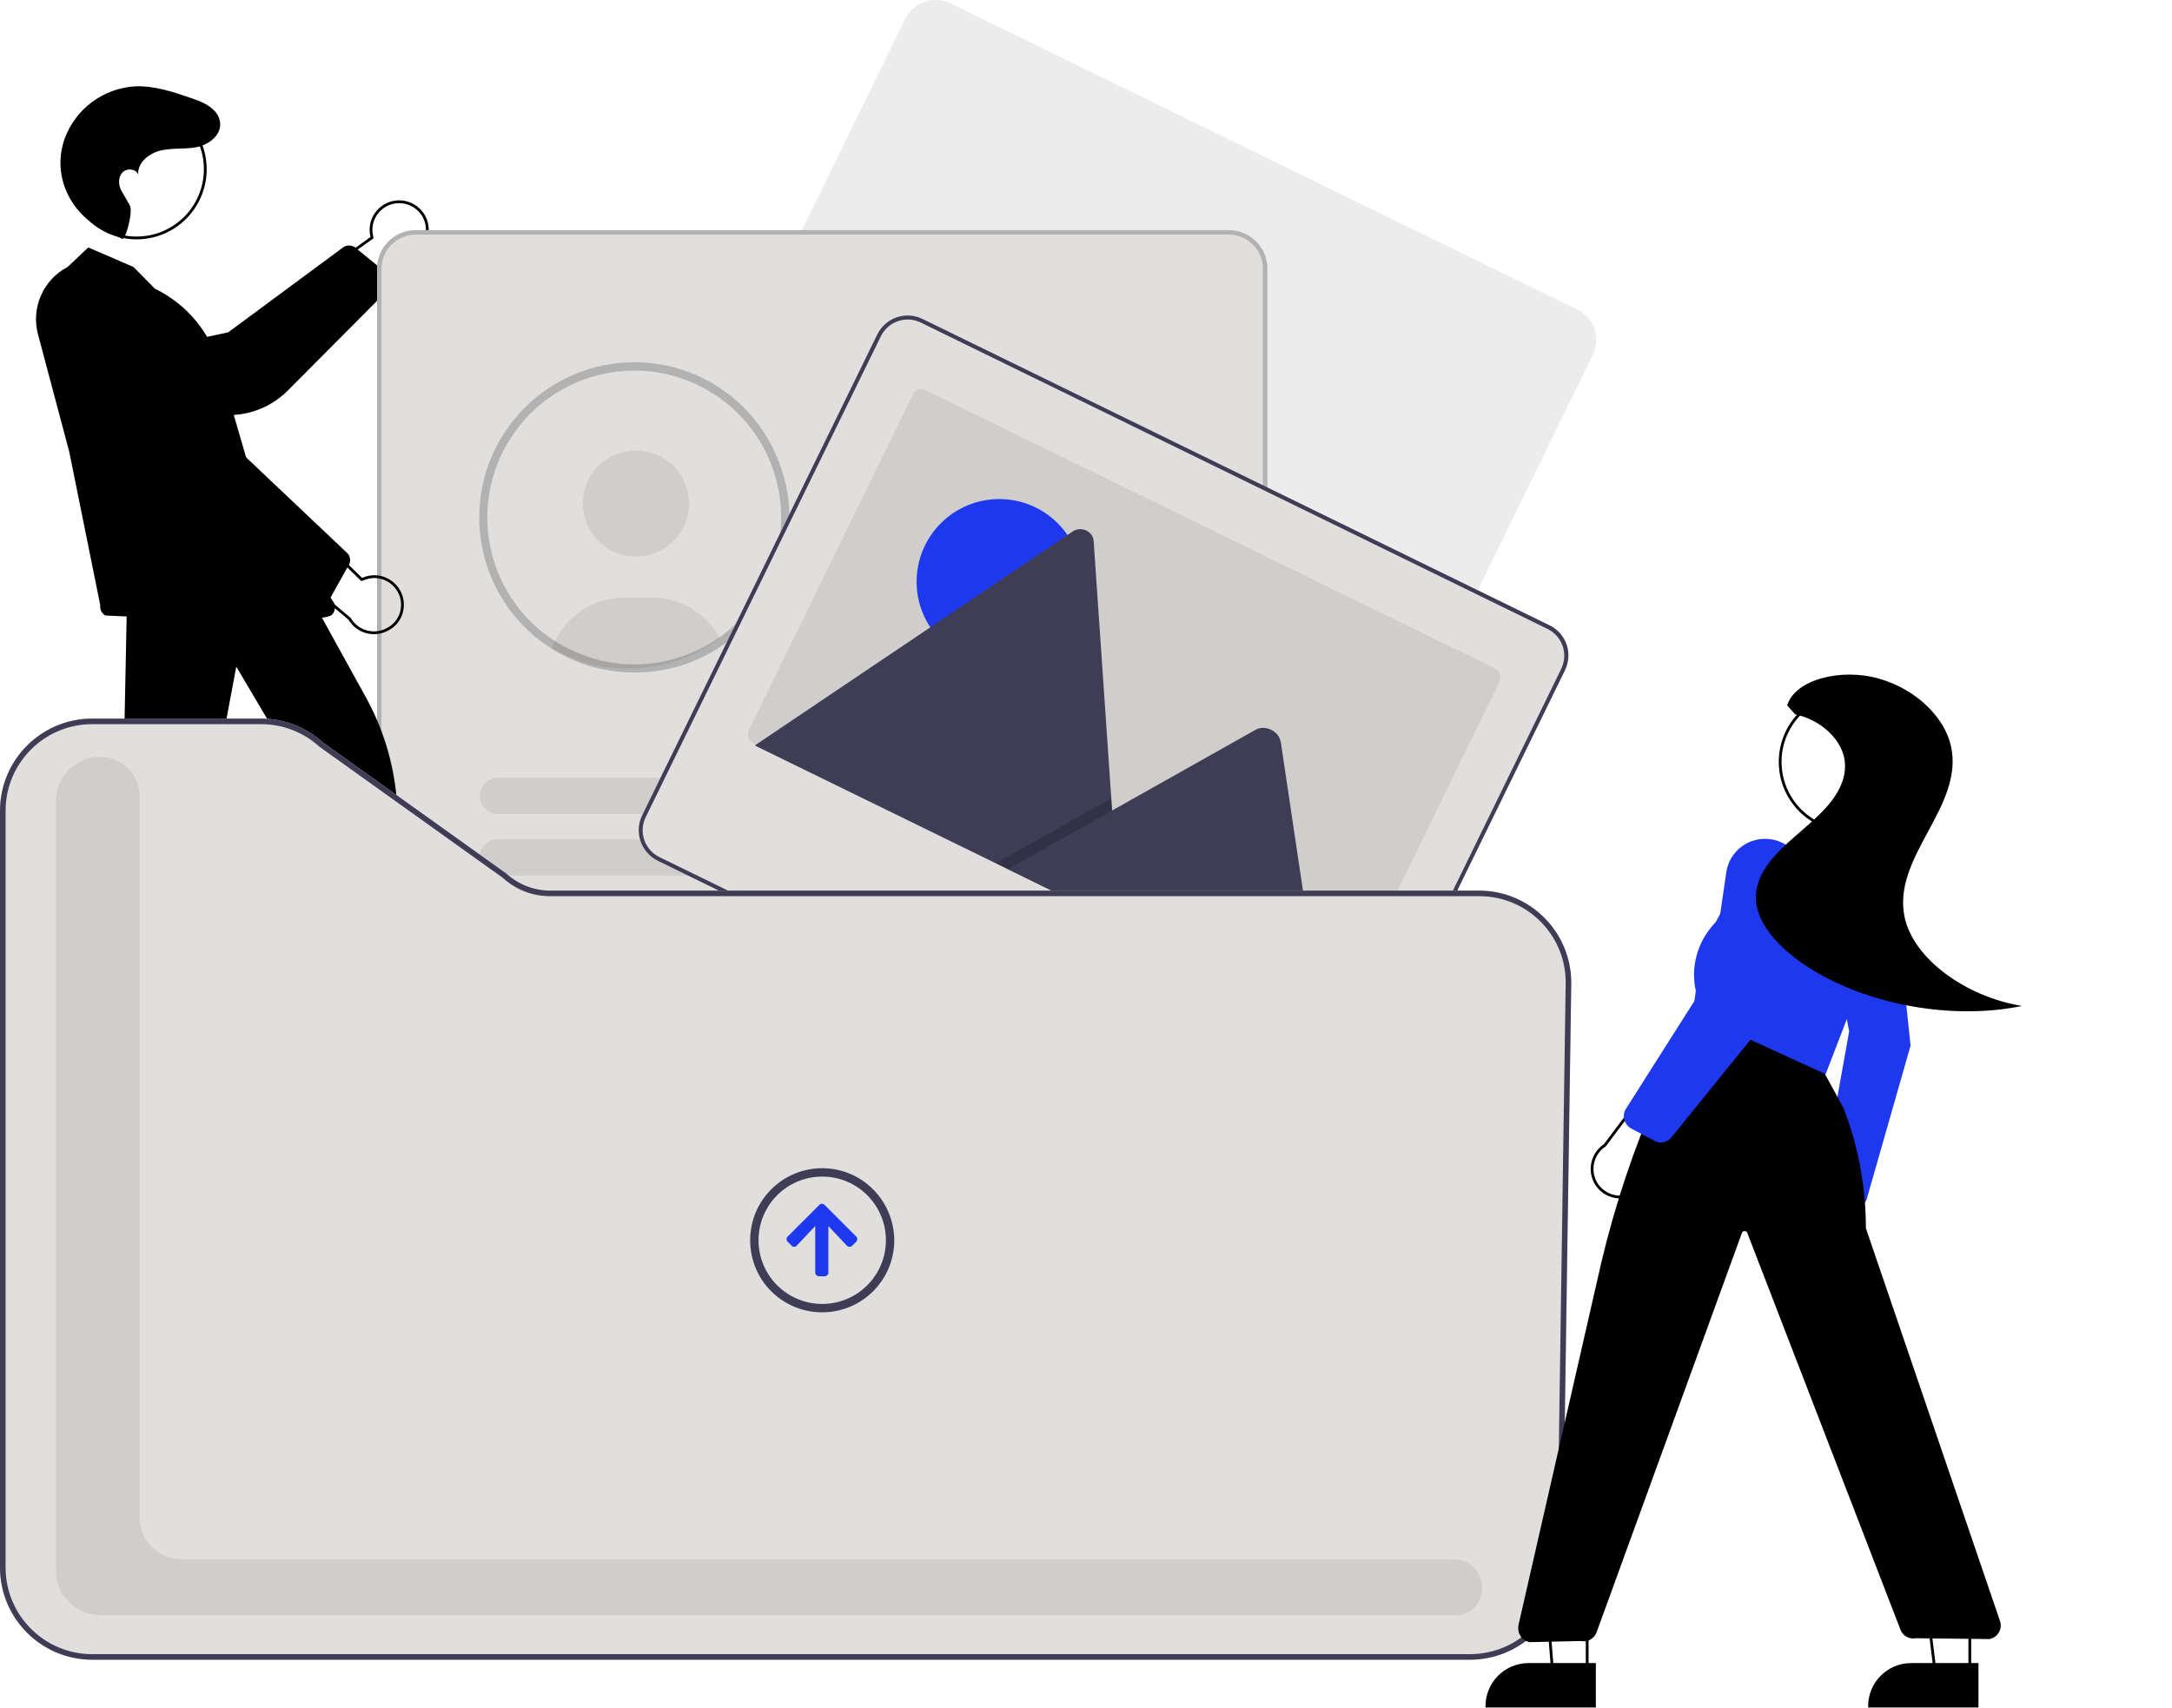
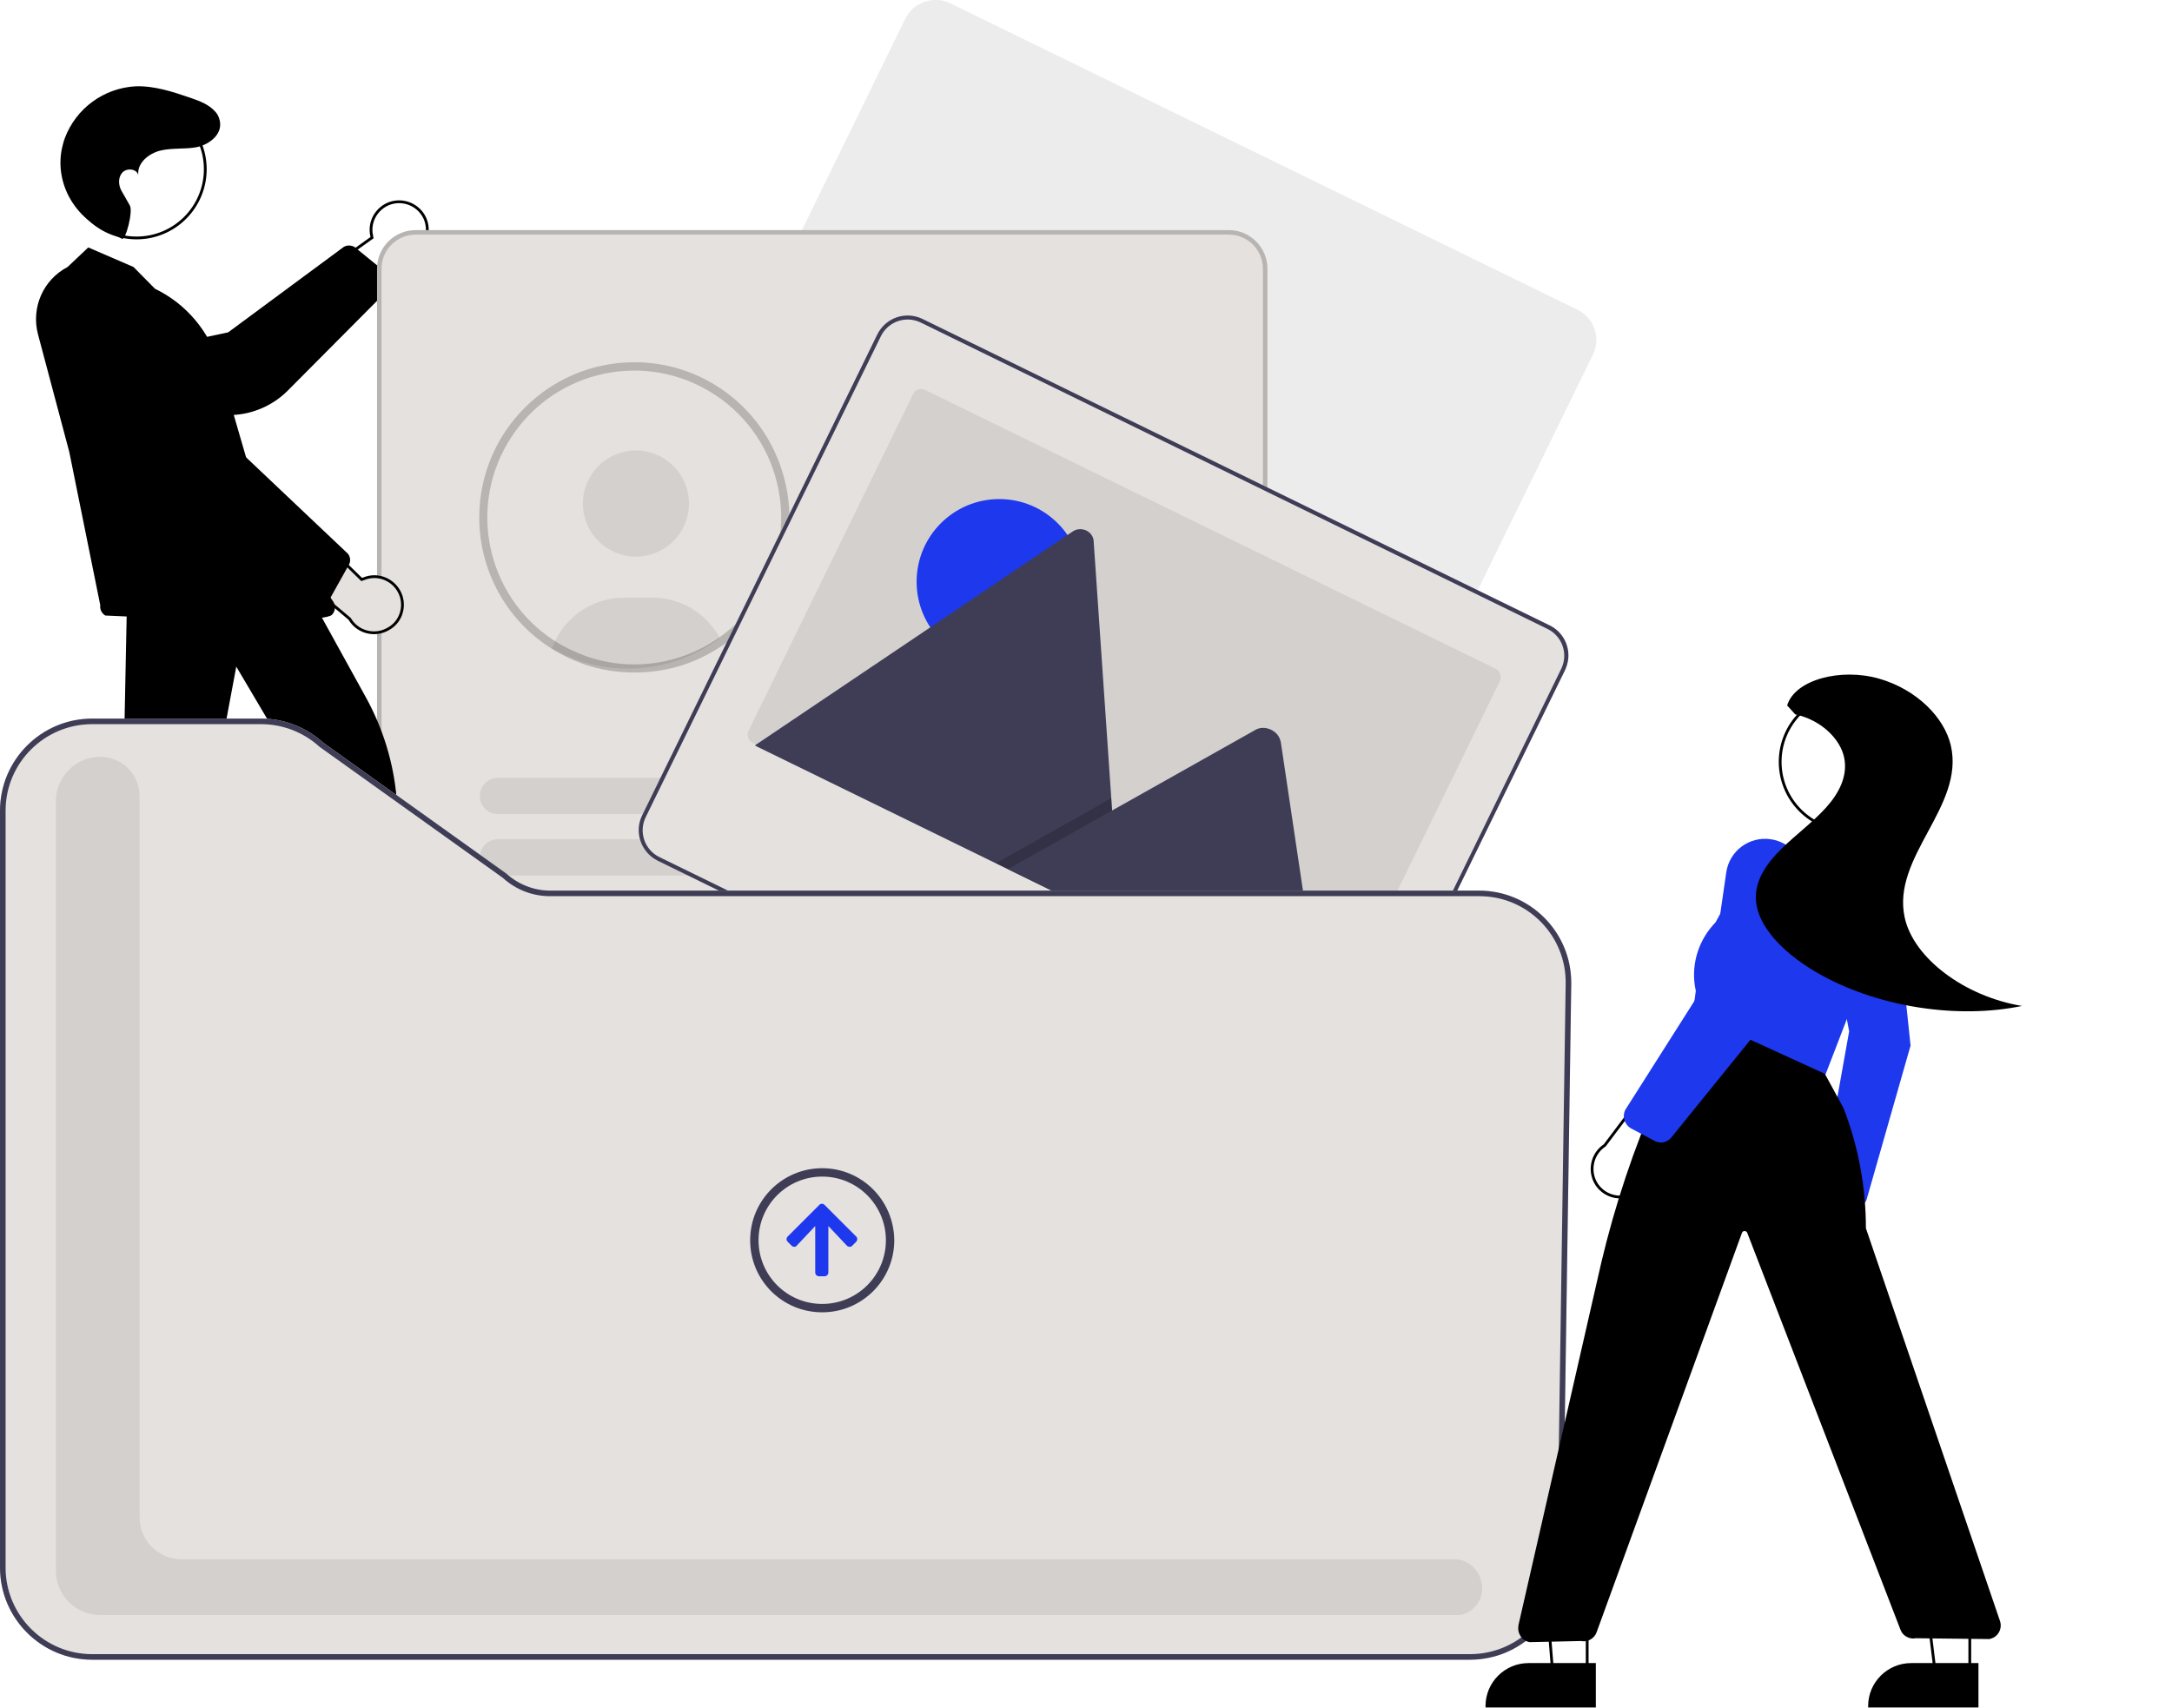
<svg xmlns="http://www.w3.org/2000/svg" version="1.1" id="Layer_1" x="0px" y="0px" viewBox="0 0 777.7 611.4" style="enable-background:new 0 0 777.7 611.4;" xml:space="preserve">
  <style type="text/css">
	.st0{fill:none;stroke:#000000;stroke-miterlimit:10;}
	.st1{opacity:7.500000e-02;}
- 	.st2{fill:#E0DFDE;}
+ 	.st2{fill:#E5E1DF;}
	.st3{opacity:0.2;}
	.st4{fill:#F2F2F2;}
	.st5{fill:#3F3D56;}
	.st6{fill:#1D38ED;}
	.st7{opacity:0.2;enable-background:new    ;}
+ 	.st8{fill:#E5E1DF;stroke:#000000;stroke-miterlimit:10;}
</style>
  <path class="st0" d="M141.8,72.3c-5.5,0.6-9.5,5.6-8.9,11.1c0.1,0.6,0.2,1.2,0.3,1.7l-29.1,20.8l17.3,6.7l25-20.8  c5.2-1.9,7.9-7.7,6-13C150.8,74.5,146.4,71.8,141.8,72.3L141.8,72.3z" />
  <path d="M139.1,103.6L103,139.9c-4.9,4.9-11.5,8-18.4,8.6L40,152.6c-3.3,0.3-6.6-0.7-9.1-2.9c-5.1-4.3-5.8-11.8-1.5-16.9  c1.7-2.1,4.1-3.5,6.8-4.1l45.5-9.7l41.4-30.6c1.2-0.7,2.6-0.6,3.8,0l11.3,9.2c1.4,0.8,2.1,2.3,1.9,3.9  C140,102.4,139.6,103.1,139.1,103.6z" />
  <path class="st1" d="M571.5,123.1c0.6-5.1-2.1-10-6.7-12.2L340.3,1.2c-6-2.9-13.2-0.5-16.2,5.6v0l0,0L239.9,179  c-2.9,6-0.4,13.2,5.6,16.2l224.4,109.7c6,2.9,13.2,0.4,16.2-5.6l84.2-172.2C570.9,125.9,571.3,124.5,571.5,123.1z" />
  <path class="st2" d="M440,505.4H148.8c-7.6,0-13.8-6.2-13.8-13.8V96.2c0-7.6,6.2-13.8,13.8-13.8H440c7.6,0,13.8,6.2,13.8,13.8v395.3  C453.8,499.2,447.6,505.4,440,505.4z" />
  <circle class="st1" cx="227.7" cy="180.3" r="19" />
  <path class="st1" d="M197.6,232.2c2.7,1.5,5.5,2.8,8.4,3.9l0.5,0.2c5.9,2.1,12,3.1,18.2,3.1c1.2,0,2.4,0,3.6-0.1  c2.7-0.2,5.4-0.5,8.1-1.1c1.5-0.3,2.9-0.7,4.3-1.1c0.3-0.1,0.7-0.2,1-0.3c5.8-1.9,11.2-4.7,16.1-8.3c-0.4-0.7-0.8-1.5-1.3-2.1  c-5.1-7.8-13.7-12.4-23-12.4h-10c-10.8,0-20.6,6.3-25,16.1C198.2,230.6,197.9,231.4,197.6,232.2z" />
  <path class="st3" d="M227.2,129.7c-30.7,0-55.6,24.9-55.6,55.6c0,19.9,10.6,38.2,27.8,48.1c2.8,1.6,5.8,3,8.8,4.1l0.5,0.2  c5.9,2.1,12.1,3.1,18.4,3.1c1.2,0,2.4,0,3.6-0.1c2.8-0.2,5.5-0.5,8.2-1.1c1.5-0.3,3-0.7,4.4-1.1c0.3-0.1,0.7-0.2,1-0.3  c29.2-9.5,45.1-40.9,35.6-70C272.5,145.2,251.2,129.7,227.2,129.7L227.2,129.7z M259.4,226.9c-4.8,3.7-10.2,6.5-15.9,8.4  c-0.3,0.1-0.6,0.2-1,0.3c-1.3,0.4-2.7,0.8-4.2,1.1c-2.6,0.6-5.1,0.9-7.8,1.1c-1.1,0.1-2.3,0.1-3.4,0.1c-5.9,0-11.8-1-17.4-3  l-0.5-0.2c-3-1.1-6-2.5-8.8-4.1c-25-14.7-33.4-47-18.6-72c14.7-25,47-33.4,72-18.6c25,14.7,33.4,47,18.6,72  C269.1,217.8,264.7,222.8,259.4,226.9L259.4,226.9z" />
  <path class="st4" d="M153.5,351.6" />
  <path class="st3" d="M440,505.4H148.8c-7.6,0-13.8-6.2-13.8-13.8V96.2c0-7.6,6.2-13.8,13.8-13.8H440c7.6,0,13.8,6.2,13.8,13.8v395.3  C453.8,499.2,447.6,505.4,440,505.4z M148.8,84c-6.7,0-12.2,5.5-12.2,12.2v395.3c0,6.7,5.5,12.2,12.2,12.2H440  c6.7,0,12.2-5.5,12.2-12.2V96.2c0-6.7-5.5-12.2-12.2-12.2L148.8,84z" />
  <path class="st1" d="M383.6,185.1h-82.4c-3.6,0-6.5-2.9-6.5-6.5c0-3.6,2.9-6.5,6.5-6.5c0,0,0,0,0,0h82.4c3.6,0,6.5,2.9,6.5,6.5  C390.1,182.2,387.2,185.1,383.6,185.1C383.6,185.1,383.6,185.1,383.6,185.1z" />
  <path class="st1" d="M410.5,207.1H301.2c-3.6,0-6.5-2.9-6.5-6.5c0-3.6,2.9-6.5,6.5-6.5c0,0,0,0,0,0h109.3c3.6,0,6.5,2.9,6.5,6.5  C417,204.2,414.1,207.1,410.5,207.1z" />
  <path class="st1" d="M383.5,291.5H178.3c-3.6,0-6.5-2.9-6.5-6.5c0-3.6,2.9-6.5,6.5-6.5c0,0,0,0,0,0h205.2c3.6,0,6.5,2.9,6.5,6.5  C390,288.5,387.1,291.5,383.5,291.5C383.5,291.5,383.5,291.5,383.5,291.5z" />
  <path class="st1" d="M410.4,313.5H178.3c-3.6,0-6.5-2.9-6.5-6.5c0-3.6,2.9-6.5,6.5-6.5c0,0,0,0,0,0h232.1c3.6,0,6.5,2.9,6.5,6.5  C416.9,310.6,414,313.5,410.4,313.5z" />
  <path class="st1" d="M383.5,364H178.3c-3.6,0-6.5-2.9-6.5-6.5c0-3.6,2.9-6.5,6.5-6.5c0,0,0,0,0,0h205.2c3.6,0,6.5,2.9,6.5,6.5  C390,361.1,387.1,364,383.5,364C383.5,364,383.5,364,383.5,364z" />
  <path class="st1" d="M410.4,386H178.3c-3.6,0-6.5-2.9-6.5-6.5c0-3.6,2.9-6.5,6.5-6.5h232.1c3.6,0,6.5,2.9,6.5,6.5  C416.9,383.1,414,386,410.4,386C410.4,386,410.4,386,410.4,386z" />
  <path class="st1" d="M383.5,436.6H178.3c-3.6,0-6.5-2.9-6.5-6.5c0-3.6,2.9-6.5,6.5-6.5h205.2c3.6,0,6.5,2.9,6.5,6.5  C390,433.7,387.1,436.6,383.5,436.6C383.5,436.6,383.5,436.6,383.5,436.6z" />
  <path class="st1" d="M410.4,458.6H178.3c-3.6,0-6.5-2.9-6.5-6.5c0-3.6,2.9-6.5,6.5-6.5h232.1c3.6,0,6.5,2.9,6.5,6.5  C416.9,455.7,414,458.6,410.4,458.6z" />
  <path class="st2" d="M561.5,236.1c0.6-5.1-2.1-10-6.7-12.2L330.3,114.2c-6-2.9-13.2-0.5-16.2,5.6l0,0l0,0L229.9,292  c-2.9,6-0.4,13.2,5.6,16.2l224.4,109.7c6,2.9,13.2,0.4,16.2-5.6l84.2-172.2C560.9,238.9,561.3,237.5,561.5,236.1z" />
  <path class="st5" d="M561.5,236.1c0.6-5.1-2.1-10-6.7-12.2L330.3,114.2c-6-2.9-13.2-0.5-16.2,5.6l0,0l0,0L229.9,292  c-2.9,6-0.4,13.2,5.6,16.2l224.4,109.7c6,2.9,13.2,0.4,16.2-5.6l84.2-172.2C560.9,238.9,561.3,237.5,561.5,236.1z M474.9,411.7  c-2.6,5.3-9,7.5-14.3,4.9L236.1,306.9c-5.3-2.6-7.5-9-4.9-14.3l84.2-172.2c2.6-5.3,9-7.5,14.3-4.9l224.4,109.7  c5.3,2.6,7.5,9,4.9,14.3L474.9,411.7z" />
  <path class="st1" d="M537,244l-58.8,120.3c-0.8,1.7-2.8,2.4-4.5,1.5h0L269.6,266c-0.1-0.1-0.3-0.2-0.4-0.2c-1.4-0.9-1.9-2.8-1.1-4.3  l58.8-120.3c0.8-1.7,2.8-2.4,4.5-1.5l0,0l204.2,99.8C537.1,240.3,537.8,242.3,537,244L537,244L537,244z" />
  <circle class="st6" cx="357.8" cy="208.3" r="29.6" />
  <path class="st5" d="M401.1,330.9l-130.3-63.7c-0.2-0.1-0.3-0.2-0.5-0.3l113.8-76.6c2.2-1.5,5.2-0.9,6.7,1.2  c0.5,0.7,0.8,1.6,0.8,2.4l6.3,91.9l0.3,4.4L401.1,330.9z" />
  <polygon class="st7" points="401,330.9 356.6,309.1 393.9,288.1 396.6,286.5 397.9,285.8 398.2,290.2 " />
  <path class="st5" d="M473.6,366.3l-112.7-55.1l37.3-21l2.7-1.5l48.7-27.4c3.2-1.8,7.8,0.2,8.8,3.7c0.1,0.2,0.1,0.5,0.2,0.7  L473.6,366.3z" />
  <polygon class="st0" points="125.8,376.8 138.1,376.8 143.9,329.5 125.8,329.5 " />
  <path d="M122.7,372.8l24.1,0h0c8.5,0,15.4,6.9,15.4,15.4c0,0,0,0,0,0v0.5l-39.5,0L122.7,372.8z" />
  <polygon class="st0" points="30.6,369 43.3,371.5 58.9,323.7 40.1,320 " />
  <path d="M28.1,364.2l25,4.9l0,0c8.8,1.7,14.5,10.3,12.8,19.1c0,0,0,0,0,0l-0.1,0.5l-41-8L28.1,364.2z" />
-   <path class="st0" d="M143.7,213.7c-1.6-5.3-7.2-8.4-12.5-6.8c-0.6,0.2-1.1,0.4-1.7,0.6l-25.6-25l-3.5,18.2l24.8,20.9  c2.8,4.8,9,6.4,13.8,3.6C143.1,223,145,218.2,143.7,213.7L143.7,213.7z" />
+   <path class="st8" d="M143.7,213.7c-1.6-5.3-7.2-8.4-12.5-6.8c-0.6,0.2-1.1,0.4-1.7,0.6l-25.6-25l-3.5,18.2l24.8,20.9  c2.8,4.8,9,6.4,13.8,3.6C143.1,223,145,218.2,143.7,213.7L143.7,213.7z" />
  <circle class="st0" cx="48.9" cy="60.6" r="24.6" />
  <path d="M43.7,85.5c1.3,0.6,4-9.8,2.8-11.9c-1.8-3.1-1.7-3.1-2.9-5.1s-1.4-4.8,0.1-6.6s5.1-1.6,5.8,0.7c-0.4-4.3,3.8-7.7,8-8.7  s8.6-0.4,12.9-1.2c4.9-1,10-5.1,8-10.5c-0.3-0.9-0.8-1.7-1.5-2.4c-2.3-2.5-5.4-3.6-8.5-4.7c-6.4-2.2-13-4.4-19.8-4.2  c-11.4,0.6-21.4,7.9-25.4,18.6c-0.5,1.3-0.8,2.7-1.1,4C19.7,66,27,78.3,38.8,83.1L43.7,85.5z" />
  <path d="M37.7,220.4c-1.3-0.8-2-2.2-1.8-3.7l-11.1-54.9l-11.2-42.1h0c-2.5-9.5,1.8-19.5,10.6-24.1l7.4-7l16.2,7l7.7,7.8  c11.2,5.4,19.5,15.3,23,27.3l12.3,42.3l28.5,42.4c1,1.5,0.8,3.4-0.4,4.7C115,224.3,37.7,220.4,37.7,220.4z" />
  <path d="M112.4,216.5l-42.1-29.1c-5.7-4-9.9-9.9-11.7-16.6l-11.8-43.2c-0.9-3.2-0.4-6.6,1.2-9.5c3.3-5.7,10.6-7.7,16.4-4.4  c2.4,1.3,4.2,3.5,5.2,6l17.5,43.1l37.4,35.4c0.9,1,1.1,2.5,0.6,3.7l-7.1,12.7c-0.5,1.5-1.9,2.5-3.5,2.5  C113.7,217.2,113,217,112.4,216.5z" />
  <path d="M25,361.7c-0.7-1-0.9-2.3-0.4-3.4L44,287.6l1.4-69.3l65.5-4.5l0.3,0l19.7,35.7c6.2,11.2,10,23.5,11.1,36.2l6.5,71.2  c0.2,2-1.2,3.8-3.3,4.1l-19.7,1.9c-2,0.2-3.8-1.1-4.1-3.1l-8-72.4l-28.8-48.7L75,290l-20.1,70.9c-0.5,1.4-1.9,2.4-3.5,2.4l-23.4,0  C26.9,363.3,25.7,362.7,25,361.7z" />
  <path class="st2" d="M526.5,594.3H33c-18.2,0-33-14.8-33-33v-271c0-18.2,14.8-33,33-33h60.5c8.2,0,16.1,3.1,22.2,8.6l65.6,46.9  c4.3,3.9,9.9,6.1,15.7,6.1h332.6c18.2,0,33,14.8,33,33c0,0.2,0,0.3,0,0.5l-3.1,209.5C559.1,579.8,544.5,594.2,526.5,594.3z" />
  <path class="st1" d="M522.1,578.3H35.9c-8.8,0-15.9-7.1-15.9-15.9V286.9c0-8.8,7.1-15.9,15.9-15.9c7.8,0,14.1,6.3,14.1,14.1v258.3  c0,8.2,6.7,14.9,14.9,14.9h455.5c4.7-0.1,8.7,3.1,9.9,7.6c1.3,4.3-0.5,8.9-4.3,11.2C524.9,577.8,523.5,578.3,522.1,578.3z" />
  <path class="st6" d="M283.4,446l-1.3-1.3c-0.6-0.5-0.6-1.4-0.1-1.9c0,0,0,0,0.1-0.1l11.2-11.2c0.5-0.6,1.4-0.6,1.9-0.1l0,0  c0,0,0,0,0.1,0.1l11.2,11.2c0.6,0.5,0.6,1.4,0,2l0,0l0,0l-1.3,1.3c-0.5,0.6-1.4,0.6-2,0l0,0l0,0l-6.6-7v16.6c0,0.8-0.6,1.4-1.4,1.4  c0,0,0,0,0,0l0,0h-1.9c-0.8,0-1.4-0.6-1.4-1.4l0,0l0,0V439l-6.6,7C284.9,446.6,284,446.6,283.4,446L283.4,446L283.4,446z" />
  <path class="st5" d="M294.4,421.3c12.6,0,22.8,10.2,22.8,22.8c0,12.6-10.2,22.8-22.8,22.8c-12.6,0-22.8-10.2-22.8-22.8l0,0l0,0  C271.6,431.5,281.8,421.3,294.4,421.3 M294.4,418.3c-14.2,0-25.8,11.5-25.8,25.8s11.5,25.8,25.8,25.8c14.2,0,25.8-11.5,25.8-25.8  c0,0,0,0,0,0l0,0C320.1,429.8,308.6,418.3,294.4,418.3z" />
  <path class="st5" d="M526.5,594.3H33c-18.2,0-33-14.8-33-33v-271c0-18.2,14.8-33,33-33h60.5c8.2,0,16.1,3.1,22.2,8.6l65.6,46.9  c4.3,3.9,9.9,6.1,15.7,6.1h332.6c18.2,0,33,14.8,33,33c0,0.2,0,0.3,0,0.5l-3.1,209.5C559.1,579.8,544.5,594.2,526.5,594.3z   M33,259.3c-17.1,0-31,13.9-31,31v271c0,17.1,13.9,31,31,31h493.5c16.9-0.1,30.7-13.6,31-30.5l3.1-209.5  c0.3-17.1-13.4-31.2-30.5-31.4c-0.2,0-0.3,0-0.5,0H197c-6.3,0-12.3-2.3-17-6.6l-65.6-46.9c-5.7-5.2-13.2-8.1-20.9-8.1H33z" />
  <polygon class="st0" points="568.3,599.6 556,599.6 552.2,552.3 568.3,552.3 " />
  <path d="M571.4,611.4l-39.5,0v-0.5c0-8.5,6.9-15.4,15.4-15.4c0,0,0,0,0,0h0l24.1,0L571.4,611.4z" />
  <polygon class="st0" points="705.3,599.6 693,599.6 687.2,552.3 705.3,552.3 " />
  <path d="M708.4,611.4l-39.5,0v-0.5c0-8.5,6.9-15.4,15.4-15.4c0,0,0,0,0,0h0l24.1,0L708.4,611.4z" />
  <path class="st0" d="M665,453.4c3.5-4.1,3.6-10.1,0.3-14.3c-0.3-0.4-0.7-0.8-1.1-1.1l9.2-34.1L658,409l-6.4,31.6  c-2.2,4-1.8,8.9,1,12.4c2.6,3.5,7.6,4.2,11.1,1.5C664.2,454.2,664.6,453.8,665,453.4z" />
  <path class="st6" d="M664.4,432.4c-0.2,0-0.4,0-0.6,0l-8-1.2c-1.3-0.2-2.4-1-3-2.1c-0.7-1.2-0.9-2.5-0.7-3.9l10-55.9l-6.8-35.9  c-1.3-6.9,2.1-13.9,7.9-16.2c3.5-1.4,7.5-0.9,10.5,1.3c3.2,2.5,5.3,6.2,5.6,10.2l4.8,45.8l-0.1,0.2L668.5,429  C668.1,430.9,666.4,432.3,664.4,432.4z" />
  <circle class="st0" cx="662" cy="272.8" r="24.6" />
  <path class="st6" d="M649.4,387c-0.6,0-1.2-0.1-1.8-0.3l-38.8-14.9c-2.2-0.8-3.5-3-3.2-5.3l1.6-11.7c-1.9-8.4,0.5-17.2,6.2-23.6  l0.9-1l11.5-20.9c3.3-5.9,10.7-8.1,16.6-4.9c0,0,0.1,0,0.1,0l20.3,11.3c2.7,1.5,4.7,3.9,5.7,6.8c2.7,8.2,2.5,17.1-0.6,25.2  l-13.9,36.1C653.4,385.7,651.5,387,649.4,387z" />
  <path d="M547.7,588L547.7,588c-2.8-0.5-4.5-3.2-4-5.9c0-0.1,0-0.1,0-0.2l29.7-130c4.9-20.6,11.6-40.7,20.1-60.1l12.7-28.9l47.2,21.6  l6.7,12.3c5.3,13.7,8,28.3,8,43l48,140.6c0.9,2.6-0.5,5.5-3.1,6.3c-0.3,0.1-0.5,0.2-0.8,0.2l-26.3-0.3c-0.2,0-0.5,0.1-0.8,0.1  c-2,0-3.9-1.2-4.6-3.1l-54.9-142.2c-0.2-0.4-0.5-0.6-1-0.6c-0.4,0-0.8,0.3-0.9,0.7l-52,142.9c-0.8,2.3-3.2,3.7-5.6,3.2L547.7,588z" />
  <path class="st0" d="M583.6,428c5.2-1.9,8-7.6,6.1-12.8c-0.2-0.6-0.4-1.1-0.7-1.6l23.5-26.9l-18.4-2.5l-19.5,25.9  c-4.7,3.1-5.9,9.4-2.9,14C574.3,428,579.2,429.6,583.6,428L583.6,428z" />
  <path class="st6" d="M594.7,409.1c-0.8,0-1.6-0.2-2.3-0.6l-8.3-4.4c-2.4-1.3-3.4-4.3-2.1-6.8c0.1-0.1,0.1-0.2,0.2-0.3l30.6-48.2  l5.3-36.4c1.1-7.7,8.2-13,15.9-11.9c7.7,1.1,13,8.2,11.9,15.9c-0.1,0.4-0.1,0.9-0.3,1.3l-10.9,44.8l-36.1,44.6  C597.6,408.4,596.2,409.1,594.7,409.1z" />
  <path d="M639.9,252.6c2.8-9.3,19.3-13.5,32.9-9.6s23.4,14,25.7,23.9c5.1,21.9-21.3,39.8-16.5,61.7c3.2,14.5,21.4,28.2,42,31.6  c-22.7,4.7-50.4,0.6-71.4-10.8c-13.1-7.1-24.1-17.7-23.9-28.4c0.1-6.5,4.2-12.2,9.3-17.2s11.1-9.4,15.8-14.6s7.9-11.4,6.5-18  c-1.4-6.6-8.2-13.4-17.5-15.4L639.9,252.6z" />
</svg>
